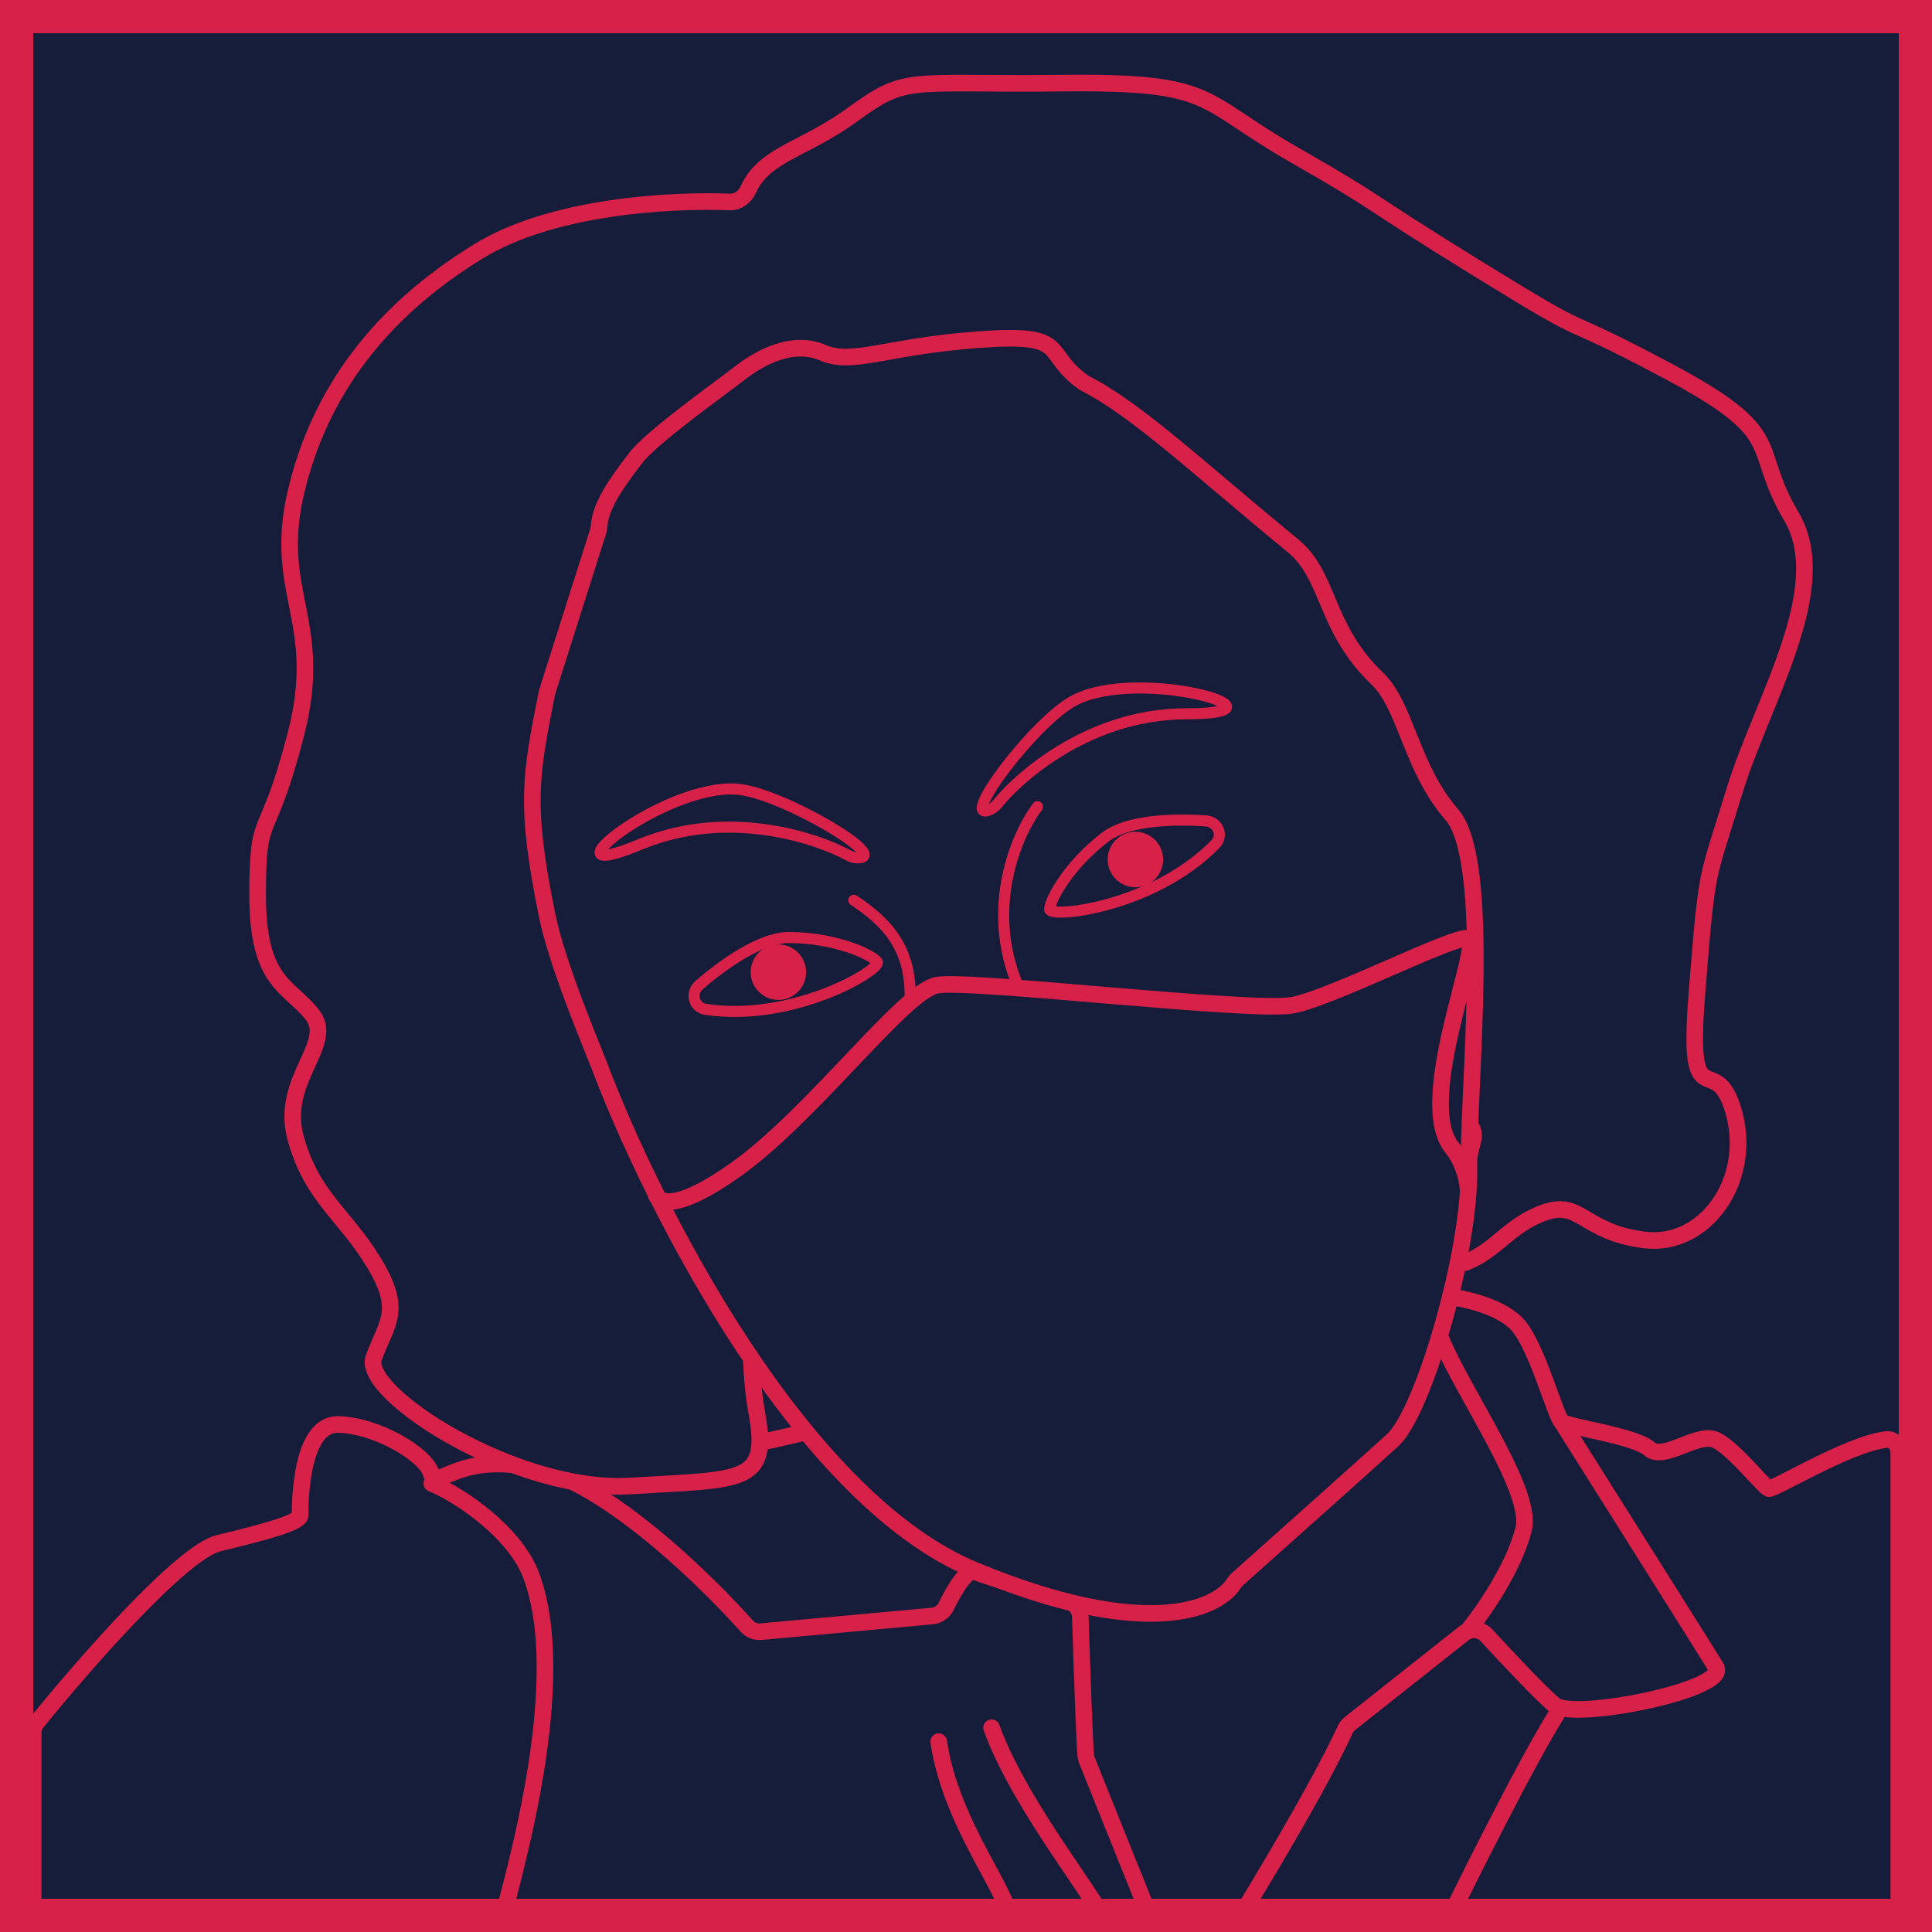
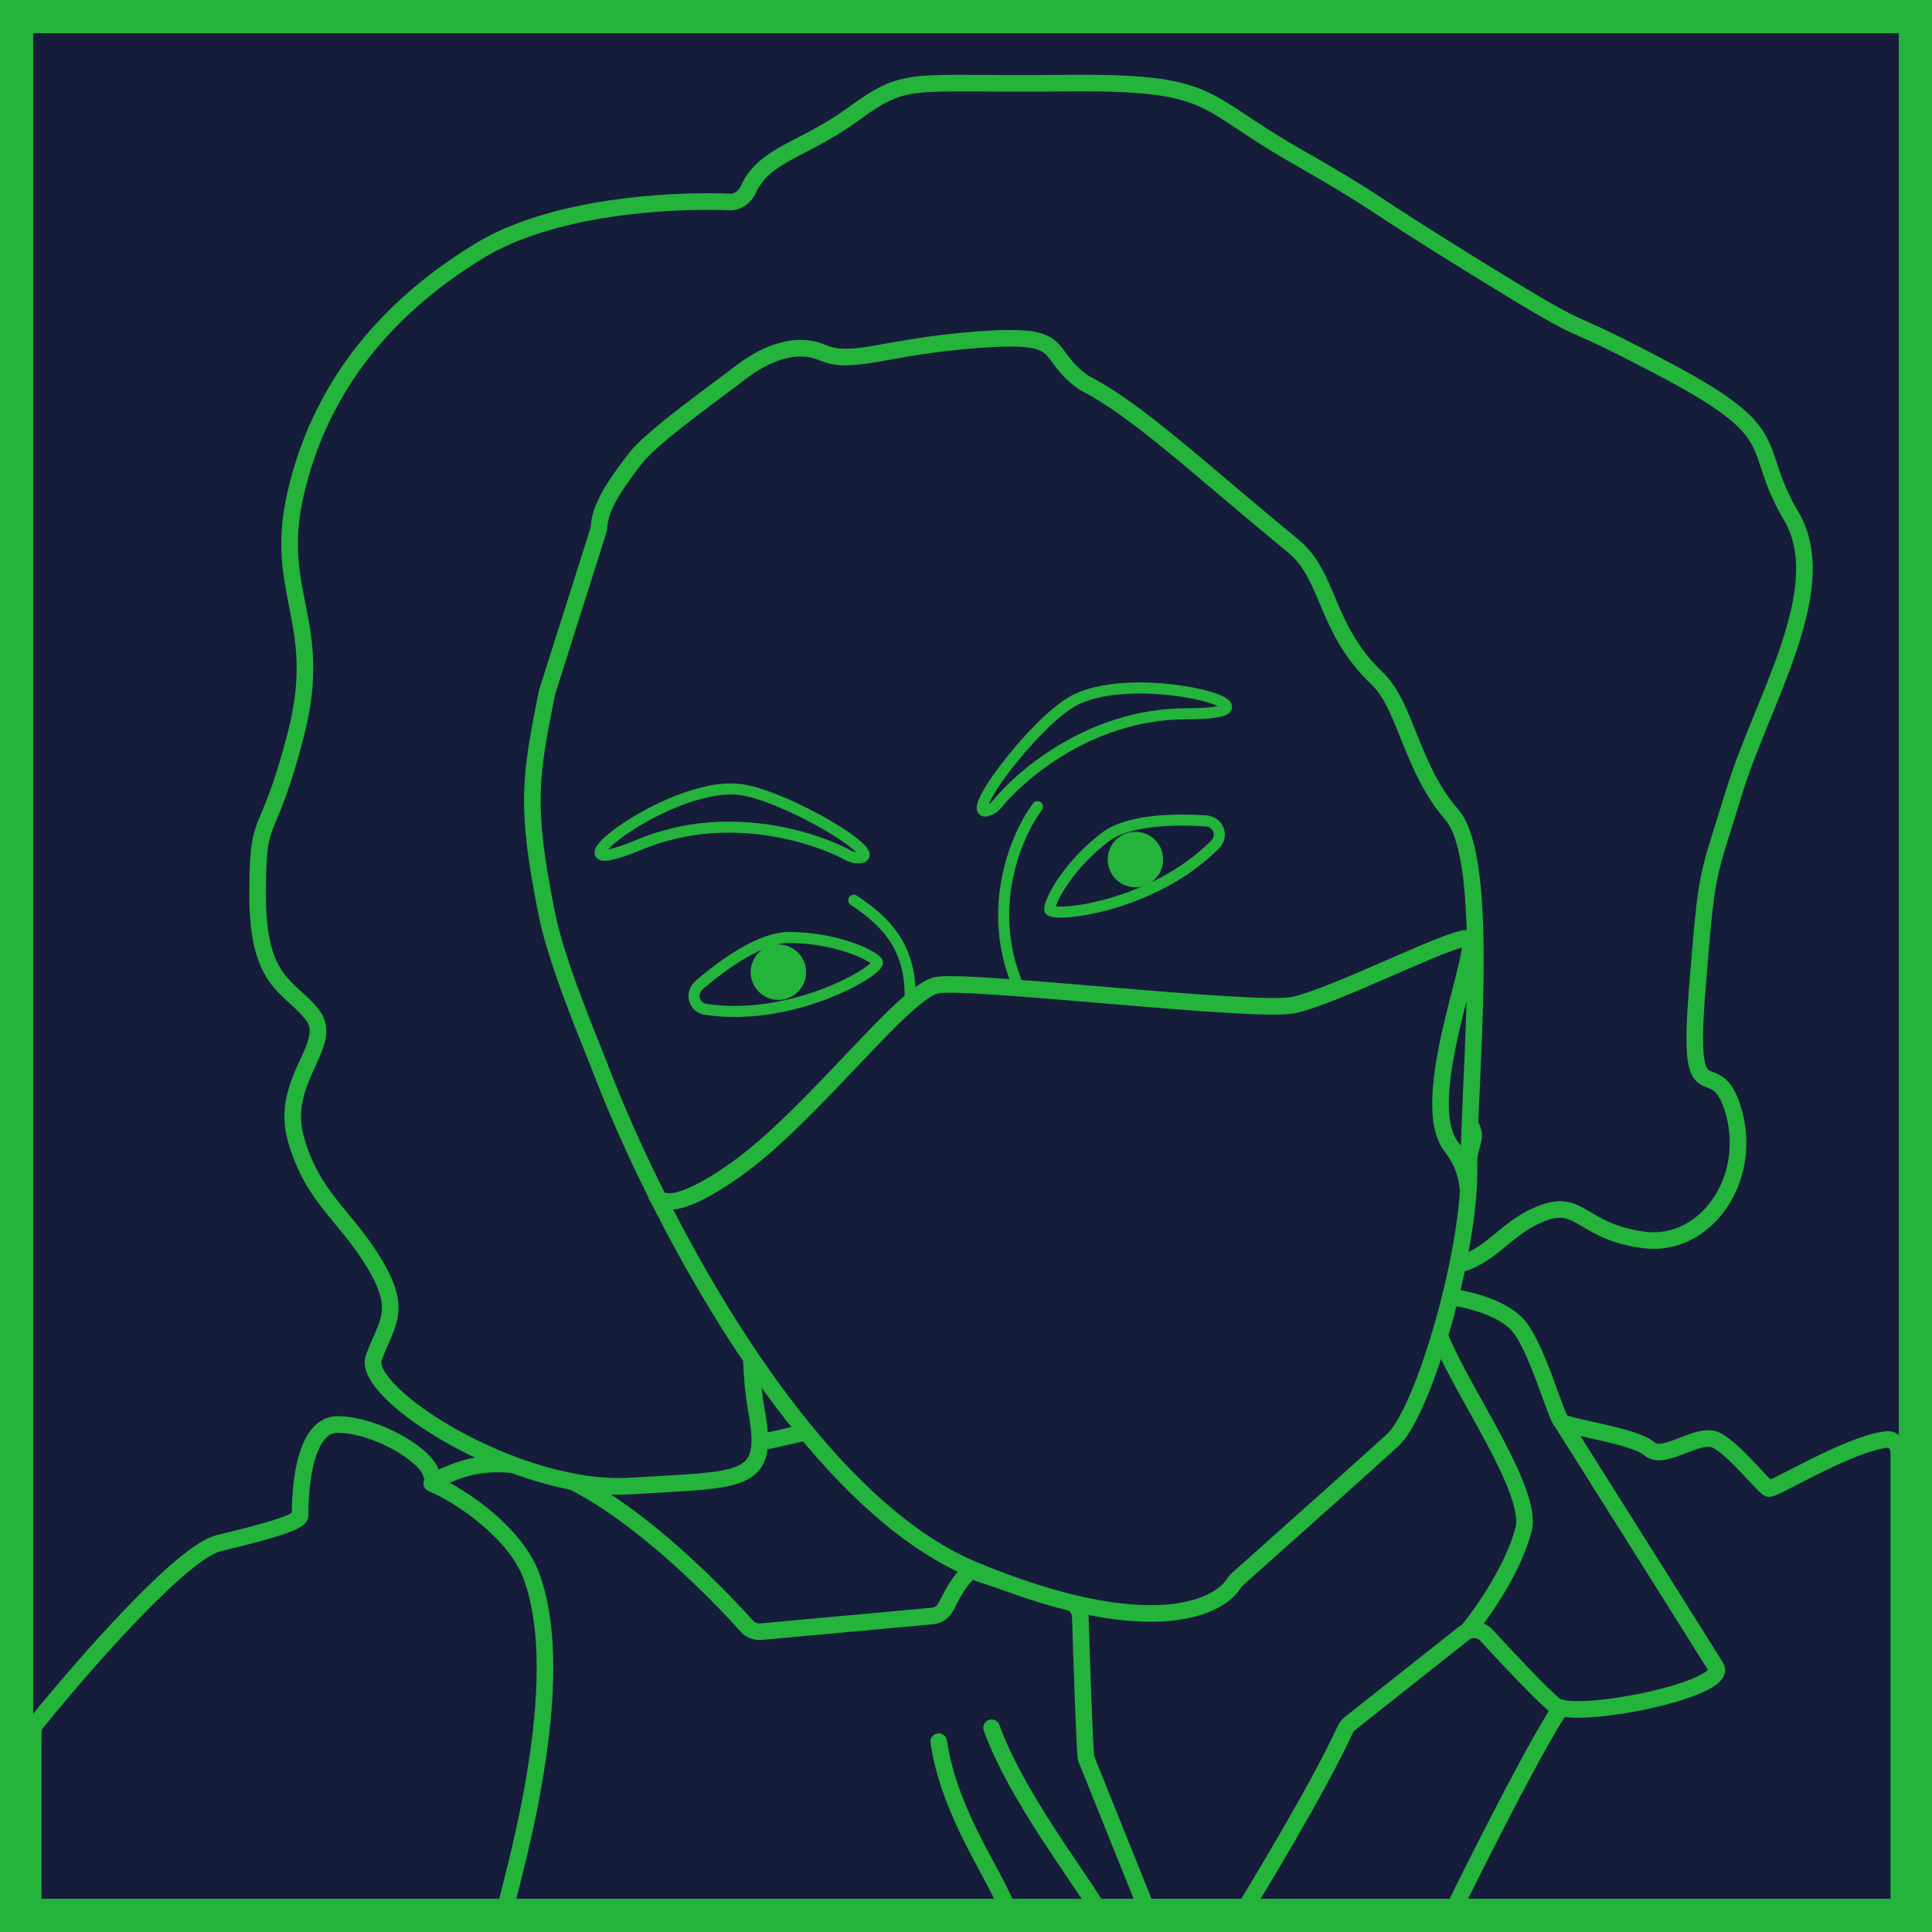
<svg xmlns="http://www.w3.org/2000/svg" width="349" height="349" viewBox="0 0 349 349" fill="none">
  <g clip-path="url(#clip0_3_426)">
    <rect width="349" height="349" fill="#151D3B" />
    <path d="M262.701 234.378C265.751 234.841 271.671 236.389 274.285 239.478C277.729 243.548 281.016 255.913 282.111 256.852C283.207 257.792 295.26 259.357 297.921 261.705C300.582 264.053 306.686 258.574 309.973 260.139C313.26 261.705 318.582 268.592 319.521 268.905C320.355 269.183 333.897 260.824 340.759 260.041C342.09 259.889 343 261.063 343 262.402V344.95C343 346.607 341.657 347.95 340 347.95H221.277H208.388H9C7.343 347.95 6 346.607 6 344.95V313.006C6 312.322 6.229 311.663 6.66 311.132C15.281 300.496 32.907 280.352 39.496 278.766C47.949 276.731 54.21 275.009 54.21 273.757C54.21 272.505 54.053 257.166 61.097 257.322C68.141 257.479 76.906 262.8 77.845 266.087C78.784 269.375 81.758 263.27 93.341 264.679C93.997 264.694 94.671 264.758 95.361 264.866C107.868 265.709 133.309 262.355 150.63 257.322C165.21 253.085 230.5 240.333 261.779 234.399C262.088 234.34 262.39 234.331 262.701 234.378Z" fill="#151D3B" />
-     <path d="M282.111 256.852C281.016 255.913 277.729 243.548 274.285 239.478C271.671 236.389 265.751 234.841 262.701 234.378C262.39 234.331 262.088 234.34 261.779 234.399C230.5 240.333 165.21 253.085 150.63 257.322C132.316 262.644 104.924 266.087 93.341 264.679M282.111 256.852C283.207 257.792 295.26 259.357 297.921 261.705C300.582 264.053 306.686 258.574 309.973 260.139C313.26 261.705 318.582 268.592 319.521 268.905C320.355 269.183 333.897 260.824 340.759 260.041C342.09 259.889 343 261.063 343 262.402V344.95C343 346.607 341.657 347.95 340 347.95H208.388M282.111 256.852C290.564 270.261 307.97 297.894 309.973 301.149C312.477 305.219 284.303 310.854 280.859 308.036C278.52 306.123 272.48 299.711 268.507 295.391C267.438 294.23 265.654 294.084 264.417 295.064L243.867 311.338C243.49 311.637 243.195 312.014 242.994 312.451C238.099 323.085 226.996 341.36 223.813 346.543C223.27 347.427 222.314 347.95 221.277 347.95H208.388M93.341 264.679C81.758 263.27 78.784 269.375 77.845 266.087C76.906 262.8 68.141 257.479 61.097 257.322C54.053 257.166 54.21 272.505 54.21 273.757C54.21 275.009 47.949 276.731 39.496 278.766C32.907 280.352 15.281 300.496 6.66 311.132C6.229 311.663 6 312.322 6 313.006V344.95C6 346.607 7.343 347.95 9 347.95H208.388M93.341 264.679C106.123 264.981 125.736 283.497 134.905 293.744C135.547 294.461 136.484 294.836 137.444 294.749L168.415 291.92C169.512 291.82 170.459 291.124 170.939 290.133C172.385 287.147 174.679 283.304 176.144 283.931C177.701 284.599 187.036 287.458 193.014 289.258C194.251 289.631 195.109 290.746 195.15 292.037C195.419 300.615 195.896 314.566 196.141 317.251C196.162 317.48 196.222 317.692 196.308 317.905L208.388 347.95" stroke="#D82148" stroke-width="3" stroke-linecap="round" />
-     <path d="M86.455 45.386C99.644 37.287 120.798 36.048 131.841 36.482C133.298 36.54 134.568 35.563 135.171 34.236C138.101 27.783 145.2 27.134 154.074 20.655C163.935 13.455 163.935 15.333 191.796 15.02C219.658 14.707 216.371 17.994 233.589 27.855C250.807 37.716 244.546 34.742 267.398 48.83C290.251 62.917 279.138 55.247 301.208 66.987C323.278 78.726 315.921 80.291 323.591 93.283C331.261 106.275 318.269 126.623 313.26 143.058C308.252 159.493 308.408 155.893 306.53 179.529C304.652 203.164 309.973 188.92 313.26 201.129C316.547 213.338 307.939 225.391 296.982 223.982C286.025 222.573 285.555 216.782 279.138 218.973C272.72 221.165 270.372 225.86 264.737 228.052C260.891 229.548 263.533 215.953 266.109 205.903C266.668 203.721 264.758 201.673 262.552 202.128L138.715 227.637C137.5 227.887 136.561 228.857 136.404 230.087C135.693 235.658 135.051 246.009 136.699 255.131C139.047 268.122 134.351 267.183 113.847 268.435C93.342 269.688 65.167 251.687 67.515 245.27C69.863 238.852 72.837 236.817 67.515 228.052C62.193 219.286 56.402 216.312 53.428 205.669C50.454 195.025 60.628 188.607 56.402 183.285C52.175 177.964 46.541 177.65 46.541 161.685C46.541 145.719 48.106 153.232 53.428 132.728C58.749 112.223 49.202 107.214 53.428 89.057C57.654 70.9 68.611 56.343 86.455 45.386Z" fill="#151D3B" stroke="#D82148" stroke-width="3" stroke-linecap="round" />
+     <path d="M282.111 256.852C281.016 255.913 277.729 243.548 274.285 239.478C271.671 236.389 265.751 234.841 262.701 234.378C262.39 234.331 262.088 234.34 261.779 234.399C230.5 240.333 165.21 253.085 150.63 257.322C132.316 262.644 104.924 266.087 93.341 264.679M282.111 256.852C283.207 257.792 295.26 259.357 297.921 261.705C300.582 264.053 306.686 258.574 309.973 260.139C313.26 261.705 318.582 268.592 319.521 268.905C320.355 269.183 333.897 260.824 340.759 260.041C342.09 259.889 343 261.063 343 262.402V344.95C343 346.607 341.657 347.95 340 347.95H208.388M282.111 256.852C290.564 270.261 307.97 297.894 309.973 301.149C312.477 305.219 284.303 310.854 280.859 308.036C278.52 306.123 272.48 299.711 268.507 295.391C267.438 294.23 265.654 294.084 264.417 295.064L243.867 311.338C243.49 311.637 243.195 312.014 242.994 312.451C238.099 323.085 226.996 341.36 223.813 346.543C223.27 347.427 222.314 347.95 221.277 347.95H208.388M93.341 264.679C81.758 263.27 78.784 269.375 77.845 266.087C76.906 262.8 68.141 257.479 61.097 257.322C54.053 257.166 54.21 272.505 54.21 273.757C54.21 275.009 47.949 276.731 39.496 278.766C32.907 280.352 15.281 300.496 6.66 311.132C6.229 311.663 6 312.322 6 313.006V344.95C6 346.607 7.343 347.95 9 347.95H208.388M93.341 264.679C106.123 264.981 125.736 283.497 134.905 293.744C135.547 294.461 136.484 294.836 137.444 294.749L168.415 291.92C169.512 291.82 170.459 291.124 170.939 290.133C172.385 287.147 174.679 283.304 176.144 283.931C177.701 284.599 187.036 287.458 193.014 289.258C194.251 289.631 195.109 290.746 195.15 292.037C195.419 300.615 195.896 314.566 196.141 317.251C196.162 317.48 196.222 317.692 196.308 317.905L208.388 347.95" stroke="#24B33B" stroke-width="3" stroke-linecap="round" />
+     <path d="M86.455 45.386C99.644 37.287 120.798 36.048 131.841 36.482C133.298 36.54 134.568 35.563 135.171 34.236C138.101 27.783 145.2 27.134 154.074 20.655C163.935 13.455 163.935 15.333 191.796 15.02C219.658 14.707 216.371 17.994 233.589 27.855C250.807 37.716 244.546 34.742 267.398 48.83C290.251 62.917 279.138 55.247 301.208 66.987C323.278 78.726 315.921 80.291 323.591 93.283C331.261 106.275 318.269 126.623 313.26 143.058C308.252 159.493 308.408 155.893 306.53 179.529C304.652 203.164 309.973 188.92 313.26 201.129C316.547 213.338 307.939 225.391 296.982 223.982C286.025 222.573 285.555 216.782 279.138 218.973C272.72 221.165 270.372 225.86 264.737 228.052C260.891 229.548 263.533 215.953 266.109 205.903C266.668 203.721 264.758 201.673 262.552 202.128L138.715 227.637C137.5 227.887 136.561 228.857 136.404 230.087C135.693 235.658 135.051 246.009 136.699 255.131C139.047 268.122 134.351 267.183 113.847 268.435C93.342 269.688 65.167 251.687 67.515 245.27C69.863 238.852 72.837 236.817 67.515 228.052C62.193 219.286 56.402 216.312 53.428 205.669C50.454 195.025 60.628 188.607 56.402 183.285C52.175 177.964 46.541 177.65 46.541 161.685C46.541 145.719 48.106 153.232 53.428 132.728C58.749 112.223 49.202 107.214 53.428 89.057C57.654 70.9 68.611 56.343 86.455 45.386Z" fill="#151D3B" stroke="#24B33B" stroke-width="3" stroke-linecap="round" />
    <path d="M222.822 286.126C219.735 290.844 206.636 296.339 175.986 283.618C152.557 273.895 131.851 242.286 118.855 216.393C118.611 216.139 118.474 215.836 118.424 215.53C114.05 206.742 110.579 198.655 108.21 192.364C106.332 187.576 100.59 174.001 98.82 165.285C94.787 145.43 95.826 140.179 98.739 125.462L98.82 125.058L108.07 95.917C108.163 95.624 108.206 95.318 108.225 95.01C108.479 91.092 111.852 86.653 114.696 82.912L114.784 82.796C117.758 78.883 129.967 70.274 133.567 67.456C137.167 64.639 143.115 61.352 148.594 63.7C154.072 66.047 159.864 62.604 176.768 61.352C193.542 60.109 188.125 63.644 195.684 69.051C195.801 69.134 195.927 69.209 196.054 69.274C205.402 74.064 216.174 84.301 233.587 98.605C240.258 104.085 239.225 113.475 248.772 122.553C253.977 127.503 254.875 138.676 262.232 147.128C269.588 155.58 265.206 195.807 265.362 211.147C265.376 212.511 265.322 213.981 265.208 215.53C264.039 231.395 256.579 255.576 251.588 260.14C247.281 264.078 231.332 278.316 223.504 285.293C223.233 285.535 223.021 285.822 222.822 286.126Z" fill="#151D3B" />
-     <path d="M118.424 215.53C114.05 206.742 110.579 198.655 108.21 192.364C106.332 187.576 100.59 174.001 98.82 165.285C94.75 145.25 95.846 140.084 98.82 125.058L108.07 95.917C108.163 95.624 108.206 95.318 108.225 95.01C108.481 91.051 111.923 86.561 114.784 82.796C117.758 78.883 129.967 70.274 133.567 67.456C137.167 64.639 143.115 61.352 148.594 63.7C154.072 66.047 159.864 62.604 176.768 61.352C193.542 60.109 188.125 63.644 195.684 69.051C195.801 69.134 195.927 69.209 196.054 69.274C205.402 74.064 216.174 84.301 233.587 98.605C240.258 104.085 239.225 113.475 248.772 122.553C253.977 127.503 254.875 138.676 262.232 147.128C269.588 155.58 265.206 195.807 265.362 211.147C265.376 212.511 265.322 213.981 265.208 215.53M118.424 215.53C131.39 241.58 152.296 273.787 175.986 283.618C206.636 296.339 219.735 290.844 222.822 286.126C223.021 285.822 223.233 285.535 223.504 285.293C231.332 278.316 247.281 264.078 251.588 260.14C256.579 255.576 264.039 231.395 265.208 215.53M118.424 215.53C118.724 217.356 122.078 219.036 133.098 211.147C146.872 201.286 163.307 179.059 169.255 177.963C175.203 176.868 226.387 182.972 233.587 181.564C240.788 180.155 262.39 169.03 265.208 169.5C268.025 169.97 255.5 198.819 262.232 207.234C264.736 210.364 265.259 214.069 265.208 215.53" stroke="#D82148" stroke-width="3" stroke-linecap="round" />
-     <path d="M214.376 128.937C195.97 128.937 183.299 141.37 180.472 144.857C180.05 145.379 179.568 145.914 178.96 146.199C172.785 149.097 186.842 130.322 194.021 126.544C205.895 120.295 235.014 128.937 214.376 128.937Z" fill="#151D3B" stroke="#D82148" stroke-width="2" stroke-linecap="round" />
-     <path d="M187.414 145.719C183.709 150.624 177.834 164.001 183.97 178.276" stroke="#D82148" stroke-width="2" stroke-linecap="round" />
-     <path d="M154.23 162.624C159.97 166.433 164.655 171.076 164.405 180.468" stroke="#D82148" stroke-width="2" stroke-linecap="round" />
-     <path d="M142.49 169.355C137.52 169.355 130.896 173.975 126.322 177.926C124.631 179.386 125.302 182.009 127.511 182.338C143.483 184.719 159.453 175.019 158.456 173.737C157.36 172.329 150.63 169.355 142.49 169.355Z" fill="#151D3B" stroke="#D82148" stroke-width="2" stroke-linecap="round" />
-     <path d="M199.738 151.158C203.71 148.17 211.781 147.881 217.811 148.288C220.04 148.438 221.081 150.937 219.513 152.528C208.181 164.033 189.588 165.882 189.614 164.259C189.643 162.475 193.234 156.052 199.738 151.158Z" fill="#151D3B" stroke="#D82148" stroke-width="2" stroke-linecap="round" />
-     <path d="M115.525 152.575C132.452 145.532 148.882 152.16 152.823 154.299C153.412 154.619 154.062 154.929 154.731 154.959C161.517 155.268 141.379 143.316 133.326 142.575C120.005 141.35 96.544 160.473 115.525 152.575Z" fill="#151D3B" stroke="#D82148" stroke-width="2" stroke-linecap="round" />
-     <path d="M260.354 241.983C264.32 251.687 276.978 269.375 275.224 276.262C273.471 283.149 268.024 291.027 265.52 294.106" stroke="#D82148" stroke-width="3" stroke-linecap="round" />
-     <path d="M179.118 312.106C184.384 326.76 199.832 345.083 199.456 347.481" stroke="#D82148" stroke-width="3" stroke-linecap="round" />
-     <path d="M169.569 314.611C171.813 330.002 183.344 343.223 182.091 346.855" stroke="#D82148" stroke-width="3" stroke-linecap="round" />
-     <path d="M261.606 347.011C261.919 346.072 276.789 316.019 281.954 308.506" stroke="#D82148" stroke-width="3" stroke-linecap="round" />
-     <path d="M78.002 267.966C83.272 270.157 93.129 276.9 96.002 284.714C103.829 306.002 90.368 345.916 90.368 348.733" stroke="#D82148" stroke-width="3" stroke-linecap="round" />
-     <circle cx="140.612" cy="175.616" r="5.009" fill="#D82148" />
-     <circle cx="205.101" cy="155.267" r="5.009" fill="#D82148" />
+     <path d="M118.424 215.53C114.05 206.742 110.579 198.655 108.21 192.364C106.332 187.576 100.59 174.001 98.82 165.285C94.75 145.25 95.846 140.084 98.82 125.058L108.07 95.917C108.163 95.624 108.206 95.318 108.225 95.01C108.481 91.051 111.923 86.561 114.784 82.796C117.758 78.883 129.967 70.274 133.567 67.456C137.167 64.639 143.115 61.352 148.594 63.7C154.072 66.047 159.864 62.604 176.768 61.352C193.542 60.109 188.125 63.644 195.684 69.051C195.801 69.134 195.927 69.209 196.054 69.274C205.402 74.064 216.174 84.301 233.587 98.605C240.258 104.085 239.225 113.475 248.772 122.553C253.977 127.503 254.875 138.676 262.232 147.128C269.588 155.58 265.206 195.807 265.362 211.147C265.376 212.511 265.322 213.981 265.208 215.53M118.424 215.53C131.39 241.58 152.296 273.787 175.986 283.618C206.636 296.339 219.735 290.844 222.822 286.126C223.021 285.822 223.233 285.535 223.504 285.293C231.332 278.316 247.281 264.078 251.588 260.14C256.579 255.576 264.039 231.395 265.208 215.53M118.424 215.53C118.724 217.356 122.078 219.036 133.098 211.147C146.872 201.286 163.307 179.059 169.255 177.963C175.203 176.868 226.387 182.972 233.587 181.564C240.788 180.155 262.39 169.03 265.208 169.5C268.025 169.97 255.5 198.819 262.232 207.234C264.736 210.364 265.259 214.069 265.208 215.53" stroke="#24B33B" stroke-width="3" stroke-linecap="round" />
+     <path d="M214.376 128.937C195.97 128.937 183.299 141.37 180.472 144.857C180.05 145.379 179.568 145.914 178.96 146.199C172.785 149.097 186.842 130.322 194.021 126.544C205.895 120.295 235.014 128.937 214.376 128.937Z" fill="#151D3B" stroke="#24B33B" stroke-width="2" stroke-linecap="round" />
+     <path d="M187.414 145.719C183.709 150.624 177.834 164.001 183.97 178.276" stroke="#24B33B" stroke-width="2" stroke-linecap="round" />
+     <path d="M154.23 162.624C159.97 166.433 164.655 171.076 164.405 180.468" stroke="#24B33B" stroke-width="2" stroke-linecap="round" />
+     <path d="M142.49 169.355C137.52 169.355 130.896 173.975 126.322 177.926C124.631 179.386 125.302 182.009 127.511 182.338C143.483 184.719 159.453 175.019 158.456 173.737C157.36 172.329 150.63 169.355 142.49 169.355Z" fill="#151D3B" stroke="#24B33B" stroke-width="2" stroke-linecap="round" />
+     <path d="M199.738 151.158C203.71 148.17 211.781 147.881 217.811 148.288C220.04 148.438 221.081 150.937 219.513 152.528C208.181 164.033 189.588 165.882 189.614 164.259C189.643 162.475 193.234 156.052 199.738 151.158Z" fill="#151D3B" stroke="#24B33B" stroke-width="2" stroke-linecap="round" />
+     <path d="M115.525 152.575C132.452 145.532 148.882 152.16 152.823 154.299C153.412 154.619 154.062 154.929 154.731 154.959C161.517 155.268 141.379 143.316 133.326 142.575C120.005 141.35 96.544 160.473 115.525 152.575Z" fill="#151D3B" stroke="#24B33B" stroke-width="2" stroke-linecap="round" />
+     <path d="M260.354 241.983C264.32 251.687 276.978 269.375 275.224 276.262C273.471 283.149 268.024 291.027 265.52 294.106" stroke="#24B33B" stroke-width="3" stroke-linecap="round" />
+     <path d="M179.118 312.106C184.384 326.76 199.832 345.083 199.456 347.481" stroke="#24B33B" stroke-width="3" stroke-linecap="round" />
+     <path d="M169.569 314.611C171.813 330.002 183.344 343.223 182.091 346.855" stroke="#24B33B" stroke-width="3" stroke-linecap="round" />
+     <path d="M261.606 347.011C261.919 346.072 276.789 316.019 281.954 308.506" stroke="#24B33B" stroke-width="3" stroke-linecap="round" />
+     <path d="M78.002 267.966C83.272 270.157 93.129 276.9 96.002 284.714C103.829 306.002 90.368 345.916 90.368 348.733" stroke="#24B33B" stroke-width="3" stroke-linecap="round" />
+     <circle cx="140.612" cy="175.616" r="5.009" fill="#24B33B" />
+     <circle cx="205.101" cy="155.267" r="5.009" fill="#24B33B" />
  </g>
-   <rect x="3" y="3" width="343" height="343" stroke="#D82148" stroke-width="6" />
+   <rect x="3" y="3" width="343" height="343" stroke="#24B33B" stroke-width="6" />
  <defs>
    <clipPath id="clip0_3_426">
      <rect width="349" height="349" fill="white" />
    </clipPath>
  </defs>
</svg>
